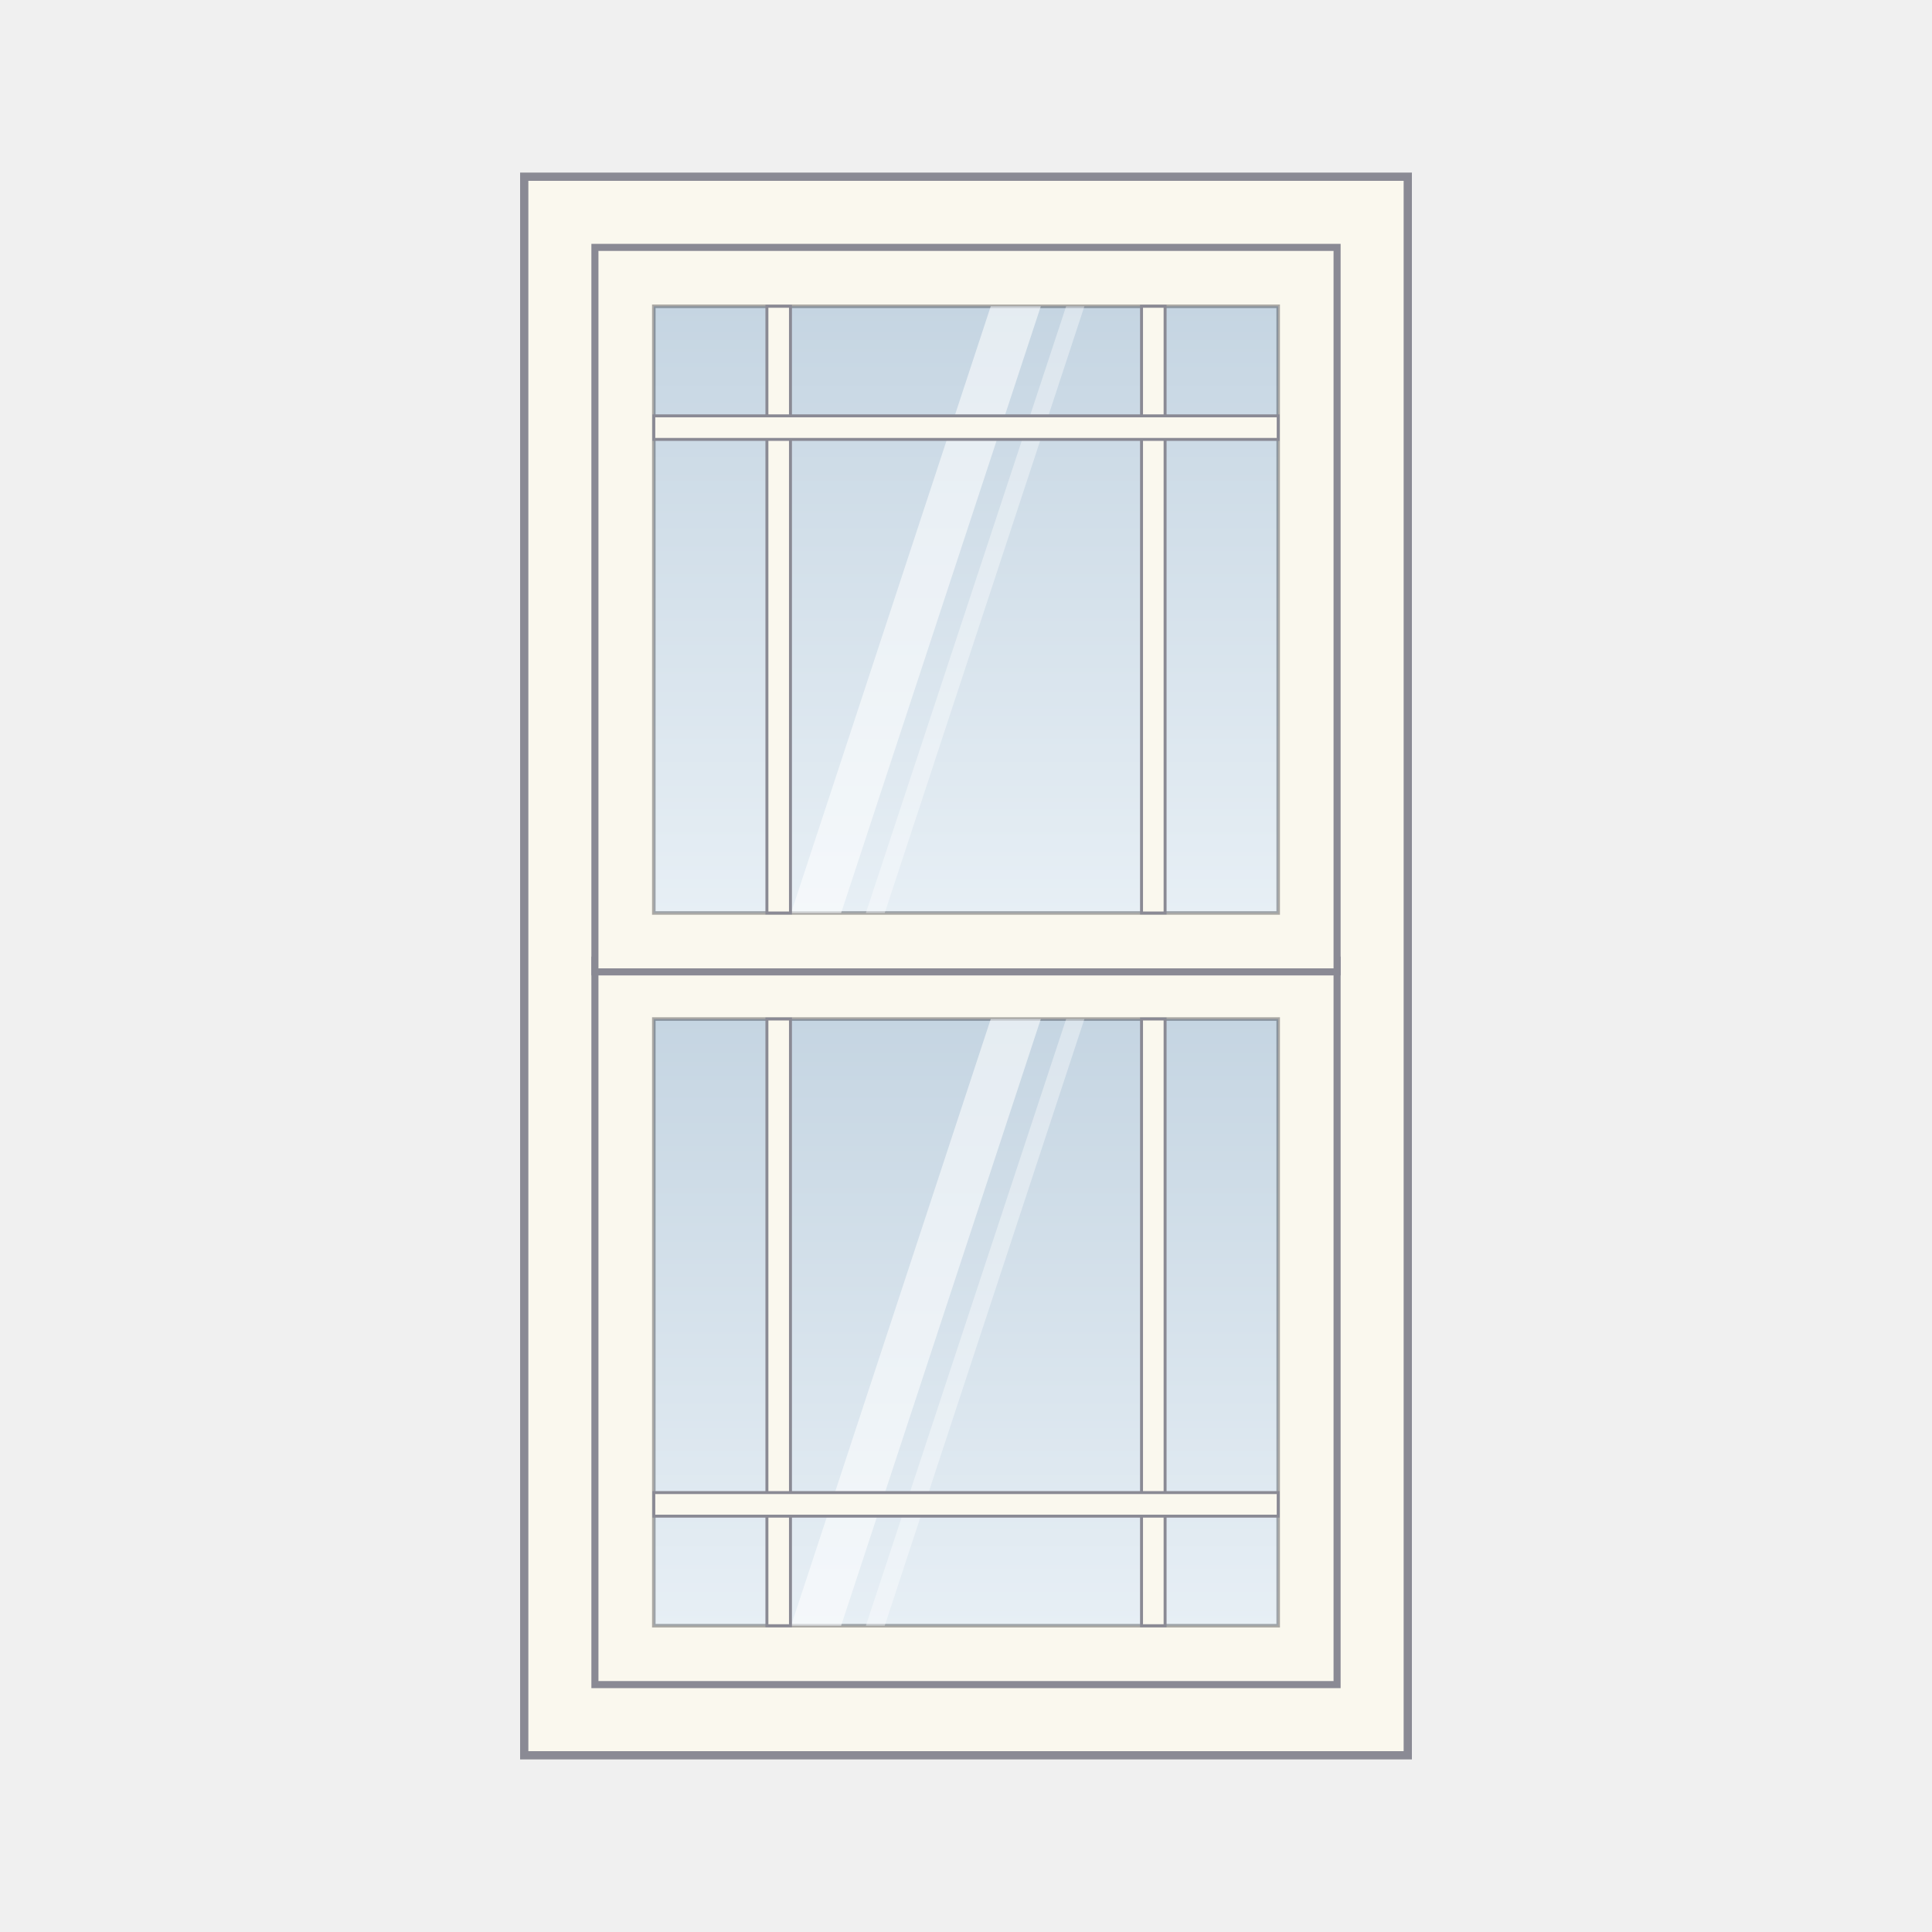
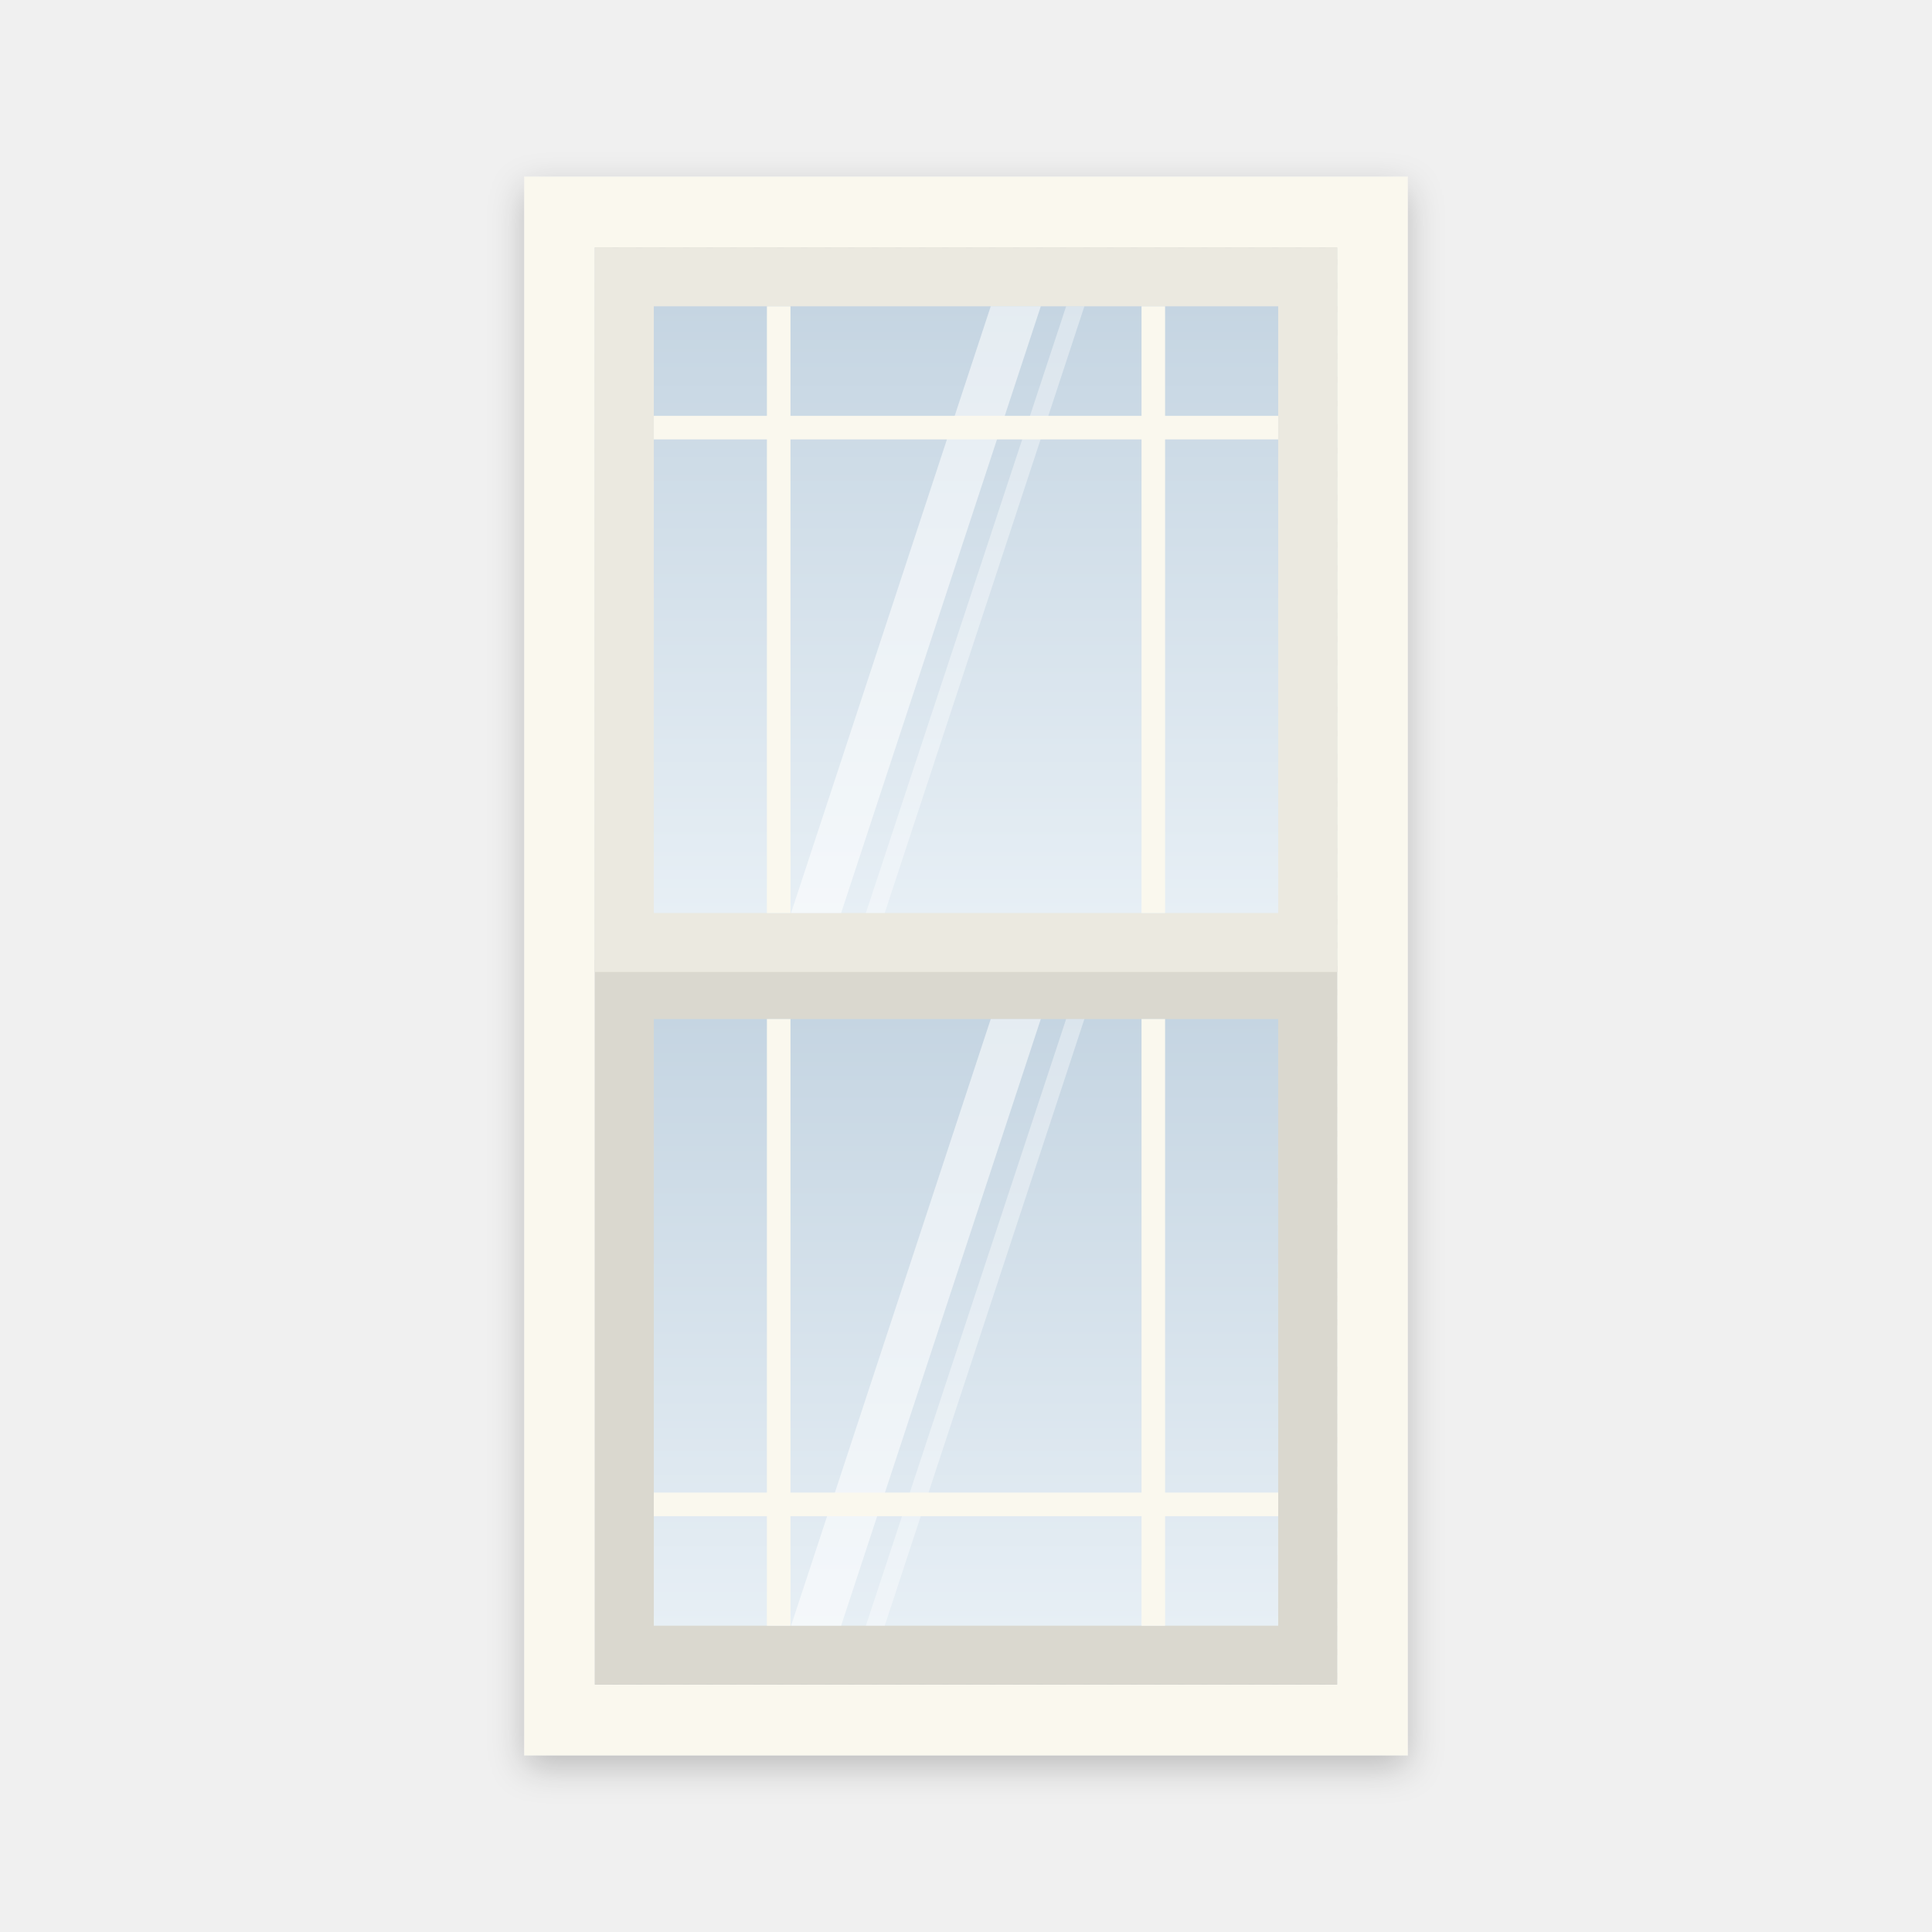
<svg xmlns="http://www.w3.org/2000/svg" viewBox="36.0 36.0 328.0 328.0" width="600" height="600" role="img">
  <defs>
    <linearGradient id="gl" x1="0" y1="0" x2="0" y2="1">
      <stop offset="0" stop-color="#C5D5E2" />
      <stop offset="1" stop-color="#E7EFF5" />
    </linearGradient>
    <pattern id="mesh" width="4" height="4" patternUnits="userSpaceOnUse">
      <rect width="4" height="4" fill="#B9C2CA" />
      <path d="M0 .5H4M.5 0V4" stroke="#19191D" stroke-opacity=".12" stroke-width="1" />
    </pattern>
    <pattern id="pine" width="14" height="14" patternUnits="userSpaceOnUse">
      <rect width="14" height="14" fill="#DFC195" />
      <path d="M3 0V14M9.5 0V14" stroke="#8C6030" stroke-opacity=".13" stroke-width="1" />
      <path d="M6 0V14" stroke="#FFFFFF" stroke-opacity=".12" stroke-width="1.4" />
    </pattern>
+     <filter id="sh" x="-20%" y="-20%" width="140%" height="140%">
+       <feDropShadow dx="0" dy="2" stdDeviation="3" flood-color="#000" flood-opacity=".22" />
+     </filter>
    <linearGradient id="shine" x1="0" y1="0" x2="1" y2="0">
      <stop offset="0" stop-color="#fff" stop-opacity="0" />
      <stop offset=".5" stop-color="#fff" stop-opacity=".75" />
      <stop offset="1" stop-color="#fff" stop-opacity="0" />
    </linearGradient>
  </defs>
-   <rect x="125.0" y="66.0" width="150.0" height="268.0" fill="#FAF8EE" stroke="#8A8A94" stroke-width="1.4" />
-   <rect x="137.0" y="78.0" width="126.0" height="244.0" fill="url(#mesh)" stroke="#19191D" stroke-width="0.5" />
+   <rect x="125.0" y="66.0" width="150.0" height="268.0" fill="#FAF8EE" filter="url(#sh)" />
+   <rect x="137.0" y="78.0" width="126.0" height="244.0" fill="url(#mesh)" />
  <g>
    <animateTransform attributeName="transform" type="translate" dur="4.8s" repeatCount="indefinite" calcMode="spline" keyTimes="0;.16;.4;.66;.9;1" keySplines="0 0 1 1;.45 0 .55 1;0 0 1 1;.45 0 .55 1;0 0 1 1" values="0 0;0 0;0.0 -78.7;0.0 -78.7;0 0;0 0" />
-     <polygon points="137.0,199.0 263.0,199.0 263.0,322.0 137.0,322.0" fill="#FAF8EE" stroke="#8A8A94" stroke-width="1.2" />
-     <polygon points="147.0,209.0 253.0,209.0 253.0,312.0 147.0,312.0" fill="url(#gl)" stroke="#19191D" stroke-width="0.6" stroke-opacity=".35" />
+     <polygon points="137.0,199.0 263.0,199.0 263.0,322.0 137.0,322.0" fill="#FAF8EE" />
+     <polygon points="137.0,199.0 263.0,199.0 263.0,322.0 137.0,322.0" fill="#000000" fill-opacity="0.130" />
+     <polygon points="147.0,209.0 253.0,209.0 253.0,312.0 147.0,312.0" fill="url(#gl)" />
    <polygon points="170.3,312.0 178.8,312.0 212.7,209.0 204.2,209.0" fill="#fff" fill-opacity="0.55" />
    <polygon points="183.0,312.0 186.2,312.0 220.1,209.0 217.0,209.0" fill="#fff" fill-opacity="0.38" />
-     <polygon points="166.2,209.0 170.2,209.0 170.2,312.0 166.2,312.0" fill="#FAF8EE" stroke="#8A8A94" stroke-width="0.5" />
-     <polygon points="229.8,209.0 233.8,209.0 233.8,312.0 229.8,312.0" fill="#FAF8EE" stroke="#8A8A94" stroke-width="0.5" />
-     <polygon points="147.0,289.4 253.0,289.4 253.0,293.4 147.0,293.4" fill="#FAF8EE" stroke="#8A8A94" stroke-width="0.5" />
+     <polygon points="166.2,209.0 170.2,209.0 170.2,312.0 166.2,312.0" fill="#FAF8EE" />
+     <polygon points="229.8,209.0 233.8,209.0 233.8,312.0 229.8,312.0" fill="#FAF8EE" />
+     <polygon points="147.0,289.4 253.0,289.4 253.0,293.4 147.0,293.4" fill="#FAF8EE" />
  </g>
-   <polygon points="137.0,78.0 263.0,78.0 263.0,201.0 137.0,201.0" fill="#FAF8EE" stroke="#8A8A94" stroke-width="1.2" />
-   <polygon points="147.0,88.0 253.0,88.0 253.0,191.0 147.0,191.0" fill="url(#gl)" stroke="#19191D" stroke-width="0.6" stroke-opacity=".35" />
+   <polygon points="137.0,78.0 263.0,78.0 263.0,201.0 137.0,201.0" fill="#FAF8EE" />
+   <polygon points="137.0,78.0 263.0,78.0 263.0,201.0 137.0,201.0" fill="#000000" fill-opacity="0.060" />
+   <polygon points="147.0,88.0 253.0,88.0 253.0,191.0 147.0,191.0" fill="url(#gl)" />
  <polygon points="170.3,191.0 178.8,191.0 212.7,88.0 204.2,88.0" fill="#fff" fill-opacity="0.55" />
  <polygon points="183.0,191.0 186.2,191.0 220.1,88.0 217.0,88.0" fill="#fff" fill-opacity="0.38" />
-   <polygon points="166.2,88.0 170.2,88.0 170.2,191.0 166.2,191.0" fill="#FAF8EE" stroke="#8A8A94" stroke-width="0.5" />
-   <polygon points="229.8,88.0 233.8,88.0 233.8,191.0 229.8,191.0" fill="#FAF8EE" stroke="#8A8A94" stroke-width="0.5" />
-   <polygon points="147.0,106.6 253.0,106.6 253.0,110.6 147.0,110.6" fill="#FAF8EE" stroke="#8A8A94" stroke-width="0.5" />
+   <polygon points="166.2,88.0 170.2,88.0 170.2,191.0 166.2,191.0" fill="#FAF8EE" />
+   <polygon points="229.8,88.0 233.8,88.0 233.8,191.0 229.8,191.0" fill="#FAF8EE" />
+   <polygon points="147.0,106.6 253.0,106.6 253.0,110.6 147.0,110.6" fill="#FAF8EE" />
</svg>
